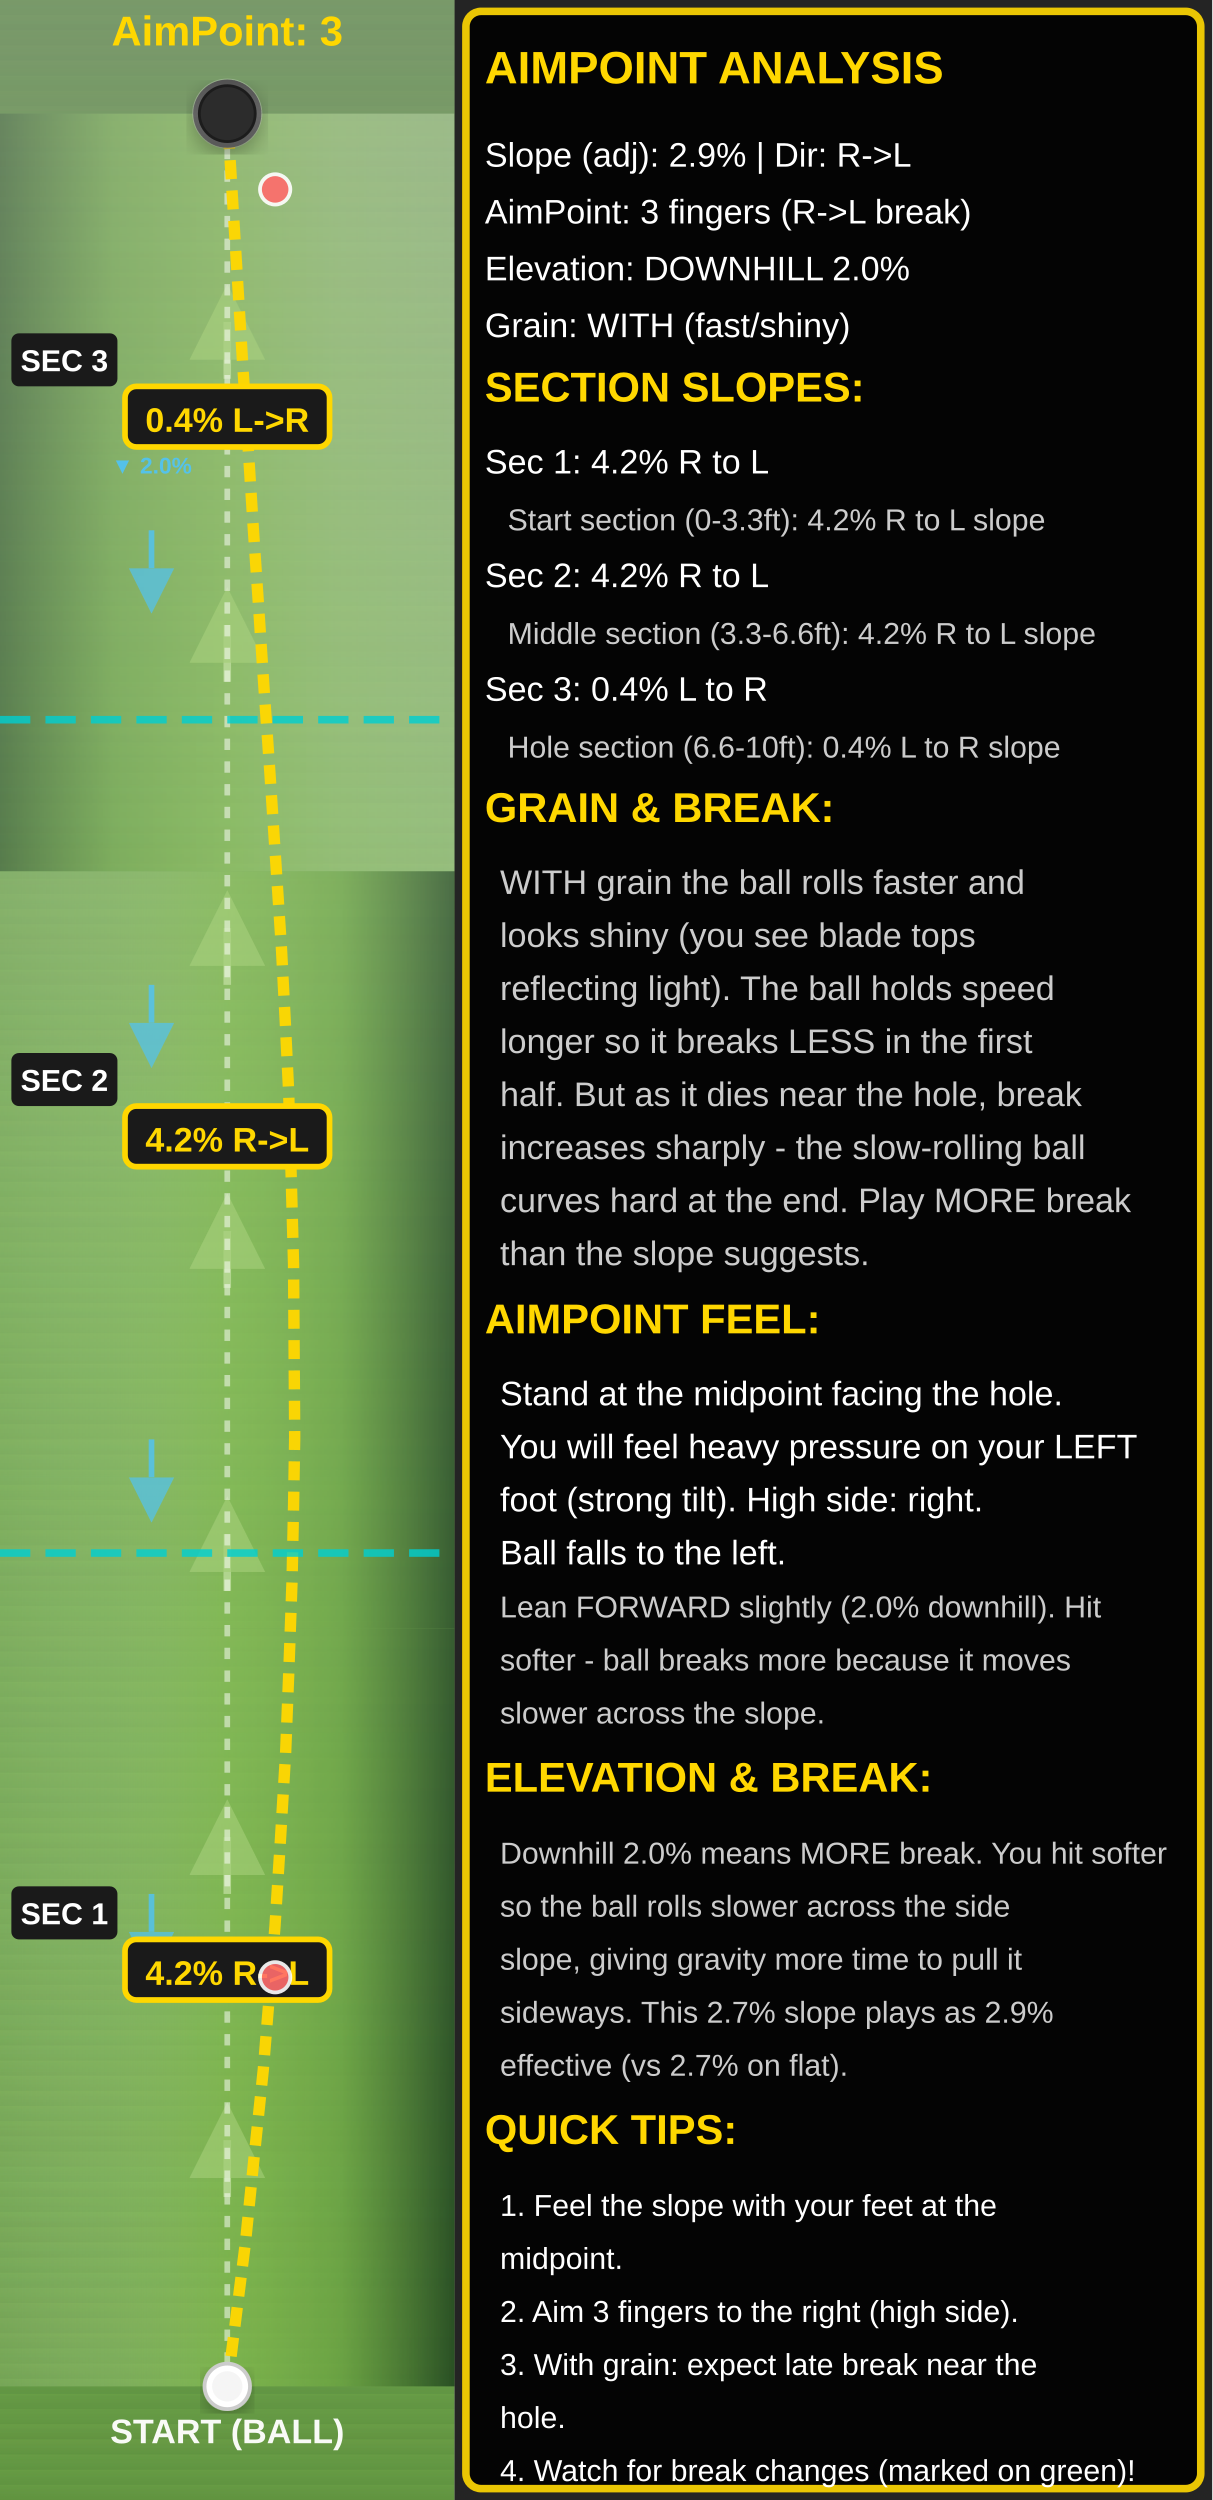
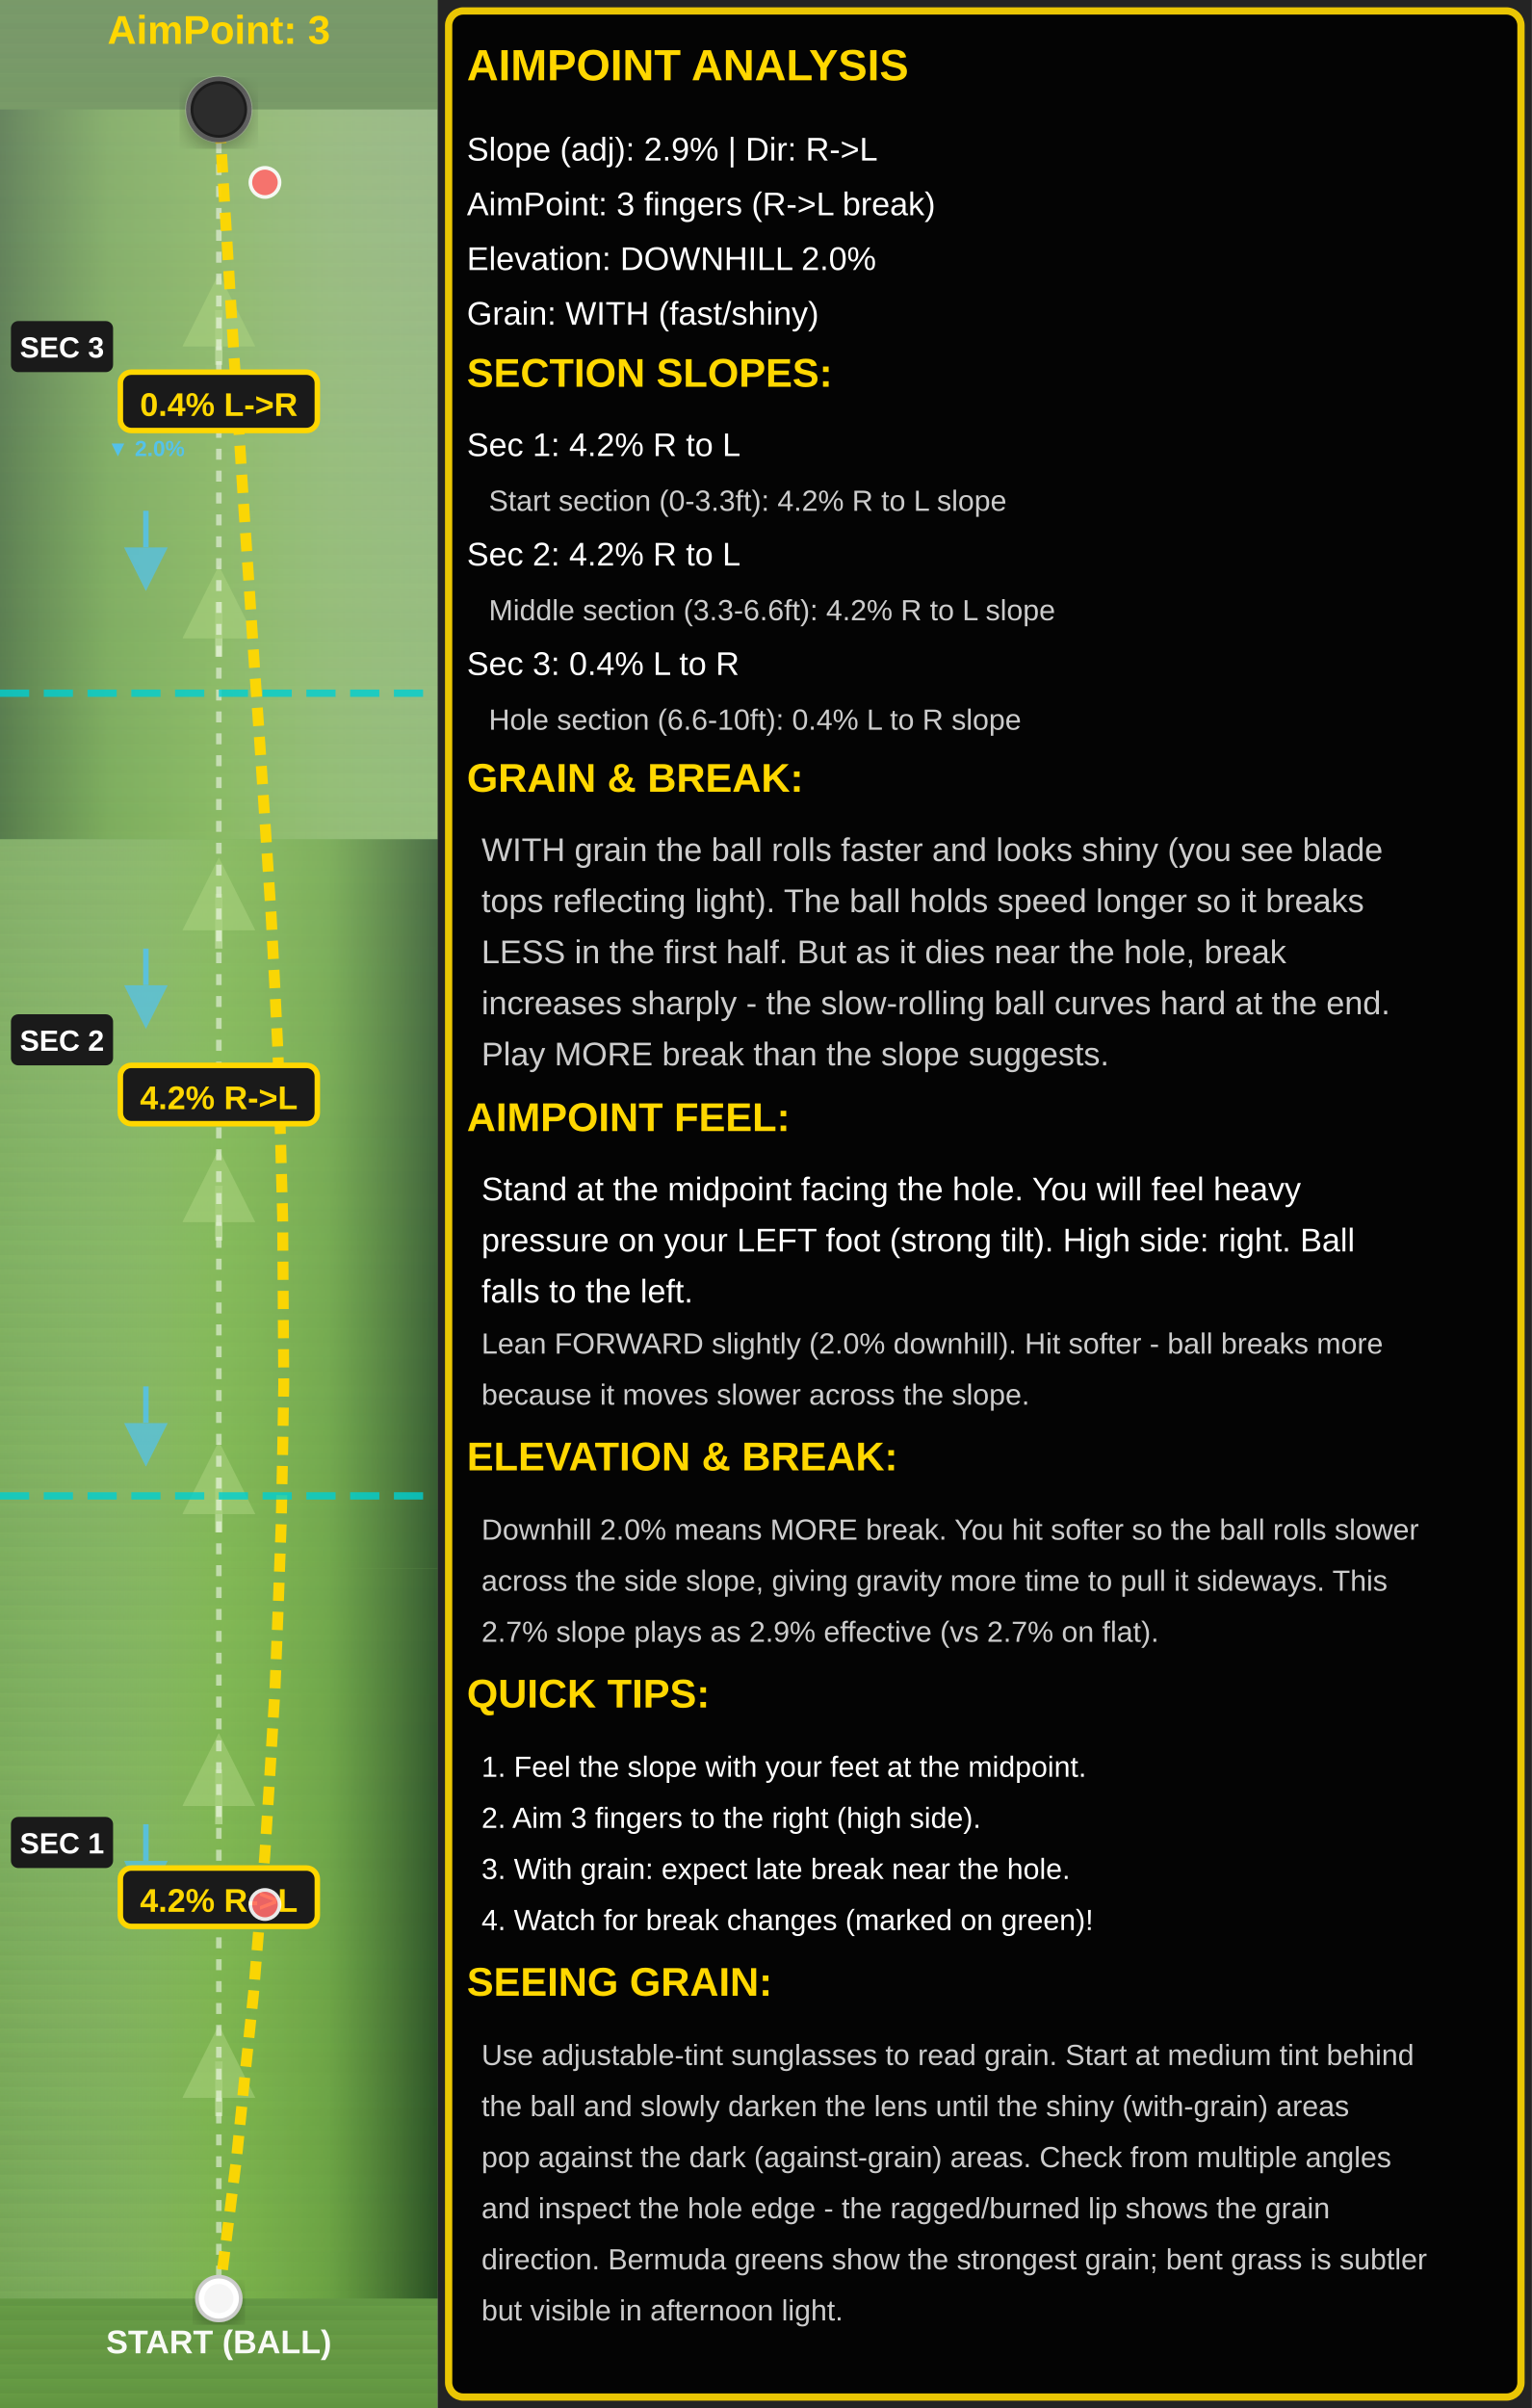
- <svg xmlns="http://www.w3.org/2000/svg" width="320" height="660">
+ <svg xmlns="http://www.w3.org/2000/svg" width="420" height="660">
  <defs>
    <linearGradient id="baseGreen" x1="0%" y1="0%" x2="0%" y2="100%">
      <stop offset="0%" style="stop-color:#689F38;stop-opacity:1" />
      <stop offset="50%" style="stop-color:#558B2F;stop-opacity:1" />
      <stop offset="100%" style="stop-color:#4A7C27;stop-opacity:1" />
    </linearGradient>
    <linearGradient id="grainGradient" x1="0%" y1="0%" x2="0%" y2="100%">
      <stop offset="0%" style="stop-color:#E8F5E9;stop-opacity:0.6" />
      <stop offset="30%" style="stop-color:#C8E6C9;stop-opacity:0.5" />
      <stop offset="60%" style="stop-color:#A5D6A7;stop-opacity:0.35" />
      <stop offset="100%" style="stop-color:#81C784;stop-opacity:0.2" />
    </linearGradient>
    <linearGradient id="elevationGradient" x1="0%" y1="0%" x2="0%" y2="100%">
      <stop offset="0%" style="stop-color:#1B3D14;stop-opacity:0.83" />
      <stop offset="50%" style="stop-color:#689F38;stop-opacity:0.54" />
      <stop offset="100%" style="stop-color:#AED581;stop-opacity:0.25" />
    </linearGradient>
    <linearGradient id="breakGradientSec1" x1="0%" y1="0%" x2="100%" y2="0%">
      <stop offset="0%" style="stop-color:#C5E1A5;stop-opacity:0.2" />
      <stop offset="25%" style="stop-color:#AED581;stop-opacity:0.36" />
      <stop offset="50%" style="stop-color:#8BC34A;stop-opacity:0.6" />
      <stop offset="75%" style="stop-color:#689F38;stop-opacity:0.8" />
      <stop offset="100%" style="stop-color:#1B3D14;stop-opacity:1.0" />
    </linearGradient>
    <linearGradient id="breakGradientSec2" x1="0%" y1="0%" x2="100%" y2="0%">
      <stop offset="0%" style="stop-color:#C5E1A5;stop-opacity:0.2" />
      <stop offset="25%" style="stop-color:#AED581;stop-opacity:0.36" />
      <stop offset="50%" style="stop-color:#8BC34A;stop-opacity:0.6" />
      <stop offset="75%" style="stop-color:#689F38;stop-opacity:0.8" />
      <stop offset="100%" style="stop-color:#1B3D14;stop-opacity:1.0" />
    </linearGradient>
    <linearGradient id="breakGradientSec3" x1="0%" y1="0%" x2="100%" y2="0%">
      <stop offset="0%" style="stop-color:#1B3D14;stop-opacity:0.72" />
      <stop offset="25%" style="stop-color:#689F38;stop-opacity:0.642" />
      <stop offset="50%" style="stop-color:#8BC34A;stop-opacity:0.565" />
      <stop offset="75%" style="stop-color:#AED581;stop-opacity:0.488" />
      <stop offset="100%" style="stop-color:#C5E1A5;stop-opacity:0.41" />
    </linearGradient>
    <linearGradient id="holeGrainGradient" x1="50%" y1="0%" x2="50%" y2="100%">
      <stop offset="0%" style="stop-color:#FFFFFF;stop-opacity:0.3" />
      <stop offset="50%" style="stop-color:#CCCCCC;stop-opacity:0.5" />
      <stop offset="100%" style="stop-color:#999999;stop-opacity:0.6" />
    </linearGradient>
    <filter id="shadow">
      <feDropShadow dx="0" dy="2" stdDeviation="3" flood-opacity="0.3" />
    </filter>
    <marker id="arrowhead-grain" markerWidth="10" markerHeight="10" refX="5" refY="5" orient="auto">
      <polygon points="0,0 10,5 0,10" fill="#AED581" opacity="0.7" />
    </marker>
    <marker id="arrowhead-elev-up" markerWidth="8" markerHeight="8" refX="4" refY="8" orient="0">
      <polygon points="4,0 8,8 0,8" fill="#FFA726" opacity="0.85" />
    </marker>
    <marker id="arrowhead-elev-down" markerWidth="8" markerHeight="8" refX="4" refY="0" orient="0">
      <polygon points="0,0 8,0 4,8" fill="#4FC3F7" opacity="0.85" />
    </marker>
    <pattern id="grassTexture" x="0" y="0" width="4" height="4" patternUnits="userSpaceOnUse">
      <rect width="4" height="4" fill="url(#baseGreen)" opacity="0.95" />
      <line x1="0" y1="2" x2="4" y2="2" stroke="#5A9B3F" stroke-width="0.5" opacity="0.3" />
    </pattern>
  </defs>
  <rect width="120" height="660" fill="url(#baseGreen)" />
  <rect width="120" height="660" fill="url(#grassTexture)" opacity="0.3" />
  <rect width="120" height="660" fill="url(#elevationGradient)" opacity="0.7" />
  <rect x="0" y="430.0" width="120" height="200.0" fill="url(#breakGradientSec1)" opacity="1.0" />
  <rect x="0" y="230.0" width="120" height="200.0" fill="url(#breakGradientSec2)" opacity="1.0" />
  <rect x="0" y="30" width="120" height="200.0" fill="url(#breakGradientSec3)" opacity="1.0" />
  <rect width="120" height="660" fill="url(#grainGradient)" opacity="0.6" />
  <line x1="60.0" y1="100" x2="60.0" y2="85" stroke="#C5E1A5" stroke-width="2" opacity="0.7" marker-end="url(#arrowhead-grain)" />
  <line x1="60.0" y1="180" x2="60.0" y2="165" stroke="#C5E1A5" stroke-width="2" opacity="0.7" marker-end="url(#arrowhead-grain)" />
  <line x1="60.0" y1="260" x2="60.0" y2="245" stroke="#C5E1A5" stroke-width="2" opacity="0.7" marker-end="url(#arrowhead-grain)" />
  <line x1="60.0" y1="340" x2="60.0" y2="325" stroke="#C5E1A5" stroke-width="2" opacity="0.7" marker-end="url(#arrowhead-grain)" />
  <line x1="60.0" y1="420" x2="60.0" y2="405" stroke="#C5E1A5" stroke-width="2" opacity="0.7" marker-end="url(#arrowhead-grain)" />
  <line x1="60.0" y1="500" x2="60.0" y2="485" stroke="#C5E1A5" stroke-width="2" opacity="0.7" marker-end="url(#arrowhead-grain)" />
  <line x1="60.0" y1="580" x2="60.0" y2="565" stroke="#C5E1A5" stroke-width="2" opacity="0.7" marker-end="url(#arrowhead-grain)" />
  <line x1="40.0" y1="140" x2="40.0" y2="150" stroke="#4FC3F7" stroke-width="1.5" opacity="0.80" marker-end="url(#arrowhead-elev-down)" />
  <line x1="40.0" y1="260" x2="40.0" y2="270" stroke="#4FC3F7" stroke-width="1.5" opacity="0.80" marker-end="url(#arrowhead-elev-down)" />
  <line x1="40.0" y1="380" x2="40.0" y2="390" stroke="#4FC3F7" stroke-width="1.5" opacity="0.80" marker-end="url(#arrowhead-elev-down)" />
  <line x1="40.0" y1="500" x2="40.0" y2="510" stroke="#4FC3F7" stroke-width="1.5" opacity="0.80" marker-end="url(#arrowhead-elev-down)" />
  <text x="40.0" y="125" font-family="Arial, sans-serif" font-size="6" fill="#4FC3F7" text-anchor="middle" font-weight="bold" opacity="0.9">▼ 2.0%</text>
  <line x1="60.0" y1="630" x2="60.0" y2="30.0" stroke="#FFFFFF" stroke-width="1.5" stroke-dasharray="3,3" opacity="0.5" />
  <path d="M 60.0 630.0 C 61.6 617.5, 63.2 604.6, 64.8 592.0 C 66.3 577.0, 67.9 561.5, 69.5 546.5 C 70.5 533.9, 71.6 521.0, 72.6 508.5 C 73.6 493.4, 74.5 477.9, 75.4 462.9 C 76.0 447.9, 76.6 432.4, 77.1 417.3 C 77.4 404.8, 77.6 391.9, 77.8 379.4 C 77.7 364.3, 77.6 348.8, 77.5 333.8 C 77.1 318.8, 76.7 303.3, 76.2 288.2 C 75.6 275.7, 75.0 262.8, 74.3 250.3 C 73.3 235.2, 72.3 219.7, 71.3 204.7 C 70.2 189.6, 69.2 174.2, 68.2 159.1 C 67.3 146.6, 66.5 133.7, 65.7 121.1 C 64.7 106.1, 63.7 90.6, 62.8 75.6 C 61.9 60.5, 60.9 45.0, 60.0 30.0" stroke="#FFD700" stroke-width="3" fill="none" stroke-dasharray="5,3" opacity="0.95" />
  <line x1="0" y1="410.0" x2="120" y2="410.0" stroke="#00CED1" stroke-width="2" opacity="0.8" stroke-dasharray="8,4" />
  <line x1="0" y1="190.0" x2="120" y2="190.0" stroke="#00CED1" stroke-width="2" opacity="0.8" stroke-dasharray="8,4" />
  <rect x="3" y="498.0" width="28" height="14" fill="#1A1A1A" rx="2" />
  <text x="17" y="508.0" font-family="Arial, sans-serif" font-size="8" fill="#FFFFFF" text-anchor="middle" font-weight="bold">SEC 1</text>
  <rect x="33.0" y="512.0" width="54" height="16" fill="#1A1A1A" rx="3" stroke="#FFD700" stroke-width="1.5" />
  <text x="60.0" y="524.0" font-family="Arial, sans-serif" font-size="9" fill="#FFD700" text-anchor="middle" font-weight="bold">4.2% R-&gt;L</text>
  <rect x="3" y="278.0" width="28" height="14" fill="#1A1A1A" rx="2" />
  <text x="17" y="288.0" font-family="Arial, sans-serif" font-size="8" fill="#FFFFFF" text-anchor="middle" font-weight="bold">SEC 2</text>
  <rect x="33.0" y="292.0" width="54" height="16" fill="#1A1A1A" rx="3" stroke="#FFD700" stroke-width="1.5" />
  <text x="60.0" y="304.0" font-family="Arial, sans-serif" font-size="9" fill="#FFD700" text-anchor="middle" font-weight="bold">4.2% R-&gt;L</text>
  <rect x="3" y="88.0" width="28" height="14" fill="#1A1A1A" rx="2" />
  <text x="17" y="98.0" font-family="Arial, sans-serif" font-size="8" fill="#FFFFFF" text-anchor="middle" font-weight="bold">SEC 3</text>
  <rect x="33.0" y="102.0" width="54" height="16" fill="#1A1A1A" rx="3" stroke="#FFD700" stroke-width="1.5" />
  <text x="60.0" y="114.0" font-family="Arial, sans-serif" font-size="9" fill="#FFD700" text-anchor="middle" font-weight="bold">0.4% L-&gt;R</text>
  <circle cx="72.642" cy="522" r="4" fill="#FF6B6B" opacity="0.9" stroke="#FFFFFF" stroke-width="1" />
  <circle cx="72.642" cy="50" r="4" fill="#FF6B6B" opacity="0.9" stroke="#FFFFFF" stroke-width="1" />
  <text x="60.0" y="12" font-family="Arial, sans-serif" font-size="11" fill="#FFD700" text-anchor="middle" font-weight="bold">AimPoint: 3</text>
  <circle cx="60.0" cy="30.0" r="9" fill="#1A1A1A" filter="url(#shadow)" />
  <circle cx="60.0" cy="30.0" r="7" fill="#2C2C2C" />
  <circle cx="60.0" cy="30.0" r="8.5" fill="none" stroke="url(#holeGrainGradient)" stroke-width="1.5" opacity="0.8" />
  <circle cx="60.0" cy="630" r="6" fill="#FFFFFF" stroke="#CCCCCC" stroke-width="1" filter="url(#shadow)" />
  <circle cx="60.0" cy="630" r="4" fill="#F5F5F5" />
  <text x="60.0" y="645" font-family="Arial, sans-serif" font-size="9" fill="#FFFFFF" text-anchor="middle" font-weight="bold" opacity="0.95">START (BALL)</text>
-   <rect x="120" y="0" width="200" height="660" fill="#1A1A1A" opacity="0.95" />
-   <rect x="123" y="3" width="194" height="654" fill="#000000" opacity="0.9" rx="4" stroke="#FFD700" stroke-width="2" />
+   <rect x="120" y="0" width="300" height="660" fill="#1A1A1A" opacity="0.95" />
+   <rect x="123" y="3" width="294" height="654" fill="#000000" opacity="0.9" rx="4" stroke="#FFD700" stroke-width="2" />
  <text x="128" y="22" font-family="Arial, sans-serif" font-size="12" fill="#FFD700" font-weight="bold">AIMPOINT ANALYSIS</text>
  <text x="128" y="44" font-family="Arial, sans-serif" font-size="9" fill="#FFFFFF">Slope (adj): 2.9%  |  Dir: R-&gt;L</text>
  <text x="128" y="59" font-family="Arial, sans-serif" font-size="9" fill="#FFFFFF">AimPoint: 3 fingers (R-&gt;L break)</text>
  <text x="128" y="74" font-family="Arial, sans-serif" font-size="9" fill="#FFFFFF">Elevation: DOWNHILL 2.0%</text>
  <text x="128" y="89" font-family="Arial, sans-serif" font-size="9" fill="#FFFFFF">Grain: WITH (fast/shiny)</text>
  <text x="128" y="106" font-family="Arial, sans-serif" font-size="11" fill="#FFD700" font-weight="bold">SECTION SLOPES:</text>
  <text x="128" y="125" font-family="Arial, sans-serif" font-size="9" fill="#FFFFFF">Sec 1: 4.2% R to L</text>
  <text x="134" y="140" font-family="Arial, sans-serif" font-size="8" fill="#CCCCCC">Start section (0-3.3ft): 4.2% R to L slope</text>
  <text x="128" y="155" font-family="Arial, sans-serif" font-size="9" fill="#FFFFFF">Sec 2: 4.2% R to L</text>
  <text x="134" y="170" font-family="Arial, sans-serif" font-size="8" fill="#CCCCCC">Middle section (3.3-6.6ft): 4.2% R to L slope</text>
  <text x="128" y="185" font-family="Arial, sans-serif" font-size="9" fill="#FFFFFF">Sec 3: 0.4% L to R</text>
  <text x="134" y="200" font-family="Arial, sans-serif" font-size="8" fill="#CCCCCC">Hole section (6.6-10ft): 0.4% L to R slope</text>
  <text x="128" y="217" font-family="Arial, sans-serif" font-size="11" fill="#FFD700" font-weight="bold">GRAIN &amp; BREAK:</text>
-   <text x="132" y="236" font-family="Arial, sans-serif" font-size="9" fill="#CCCCCC">WITH grain the ball rolls faster and</text>
-   <text x="132" y="250" font-family="Arial, sans-serif" font-size="9" fill="#CCCCCC">looks shiny (you see blade tops</text>
-   <text x="132" y="264" font-family="Arial, sans-serif" font-size="9" fill="#CCCCCC">reflecting light). The ball holds speed</text>
-   <text x="132" y="278" font-family="Arial, sans-serif" font-size="9" fill="#CCCCCC">longer so it breaks LESS in the first</text>
-   <text x="132" y="292" font-family="Arial, sans-serif" font-size="9" fill="#CCCCCC">half. But as it dies near the hole, break</text>
-   <text x="132" y="306" font-family="Arial, sans-serif" font-size="9" fill="#CCCCCC">increases sharply - the slow-rolling ball</text>
-   <text x="132" y="320" font-family="Arial, sans-serif" font-size="9" fill="#CCCCCC">curves hard at the end. Play MORE break</text>
-   <text x="132" y="334" font-family="Arial, sans-serif" font-size="9" fill="#CCCCCC">than the slope suggests.</text>
-   <text x="128" y="352" font-family="Arial, sans-serif" font-size="11" fill="#FFD700" font-weight="bold">AIMPOINT FEEL:</text>
-   <text x="132" y="371" font-family="Arial, sans-serif" font-size="9" fill="#FFFFFF">Stand at the midpoint facing the hole.</text>
-   <text x="132" y="385" font-family="Arial, sans-serif" font-size="9" fill="#FFFFFF">You will feel heavy pressure on your LEFT</text>
-   <text x="132" y="399" font-family="Arial, sans-serif" font-size="9" fill="#FFFFFF">foot (strong tilt). High side: right.</text>
-   <text x="132" y="413" font-family="Arial, sans-serif" font-size="9" fill="#FFFFFF">Ball falls to the left.</text>
-   <text x="132" y="427" font-family="Arial, sans-serif" font-size="8" fill="#CCCCCC">Lean FORWARD slightly (2.0% downhill). Hit</text>
-   <text x="132" y="441" font-family="Arial, sans-serif" font-size="8" fill="#CCCCCC">softer - ball breaks more because it moves</text>
-   <text x="132" y="455" font-family="Arial, sans-serif" font-size="8" fill="#CCCCCC">slower across the slope.</text>
-   <text x="128" y="473" font-family="Arial, sans-serif" font-size="11" fill="#FFD700" font-weight="bold">ELEVATION &amp; BREAK:</text>
-   <text x="132" y="492" font-family="Arial, sans-serif" font-size="8" fill="#CCCCCC">Downhill 2.0% means MORE break. You hit softer</text>
-   <text x="132" y="506" font-family="Arial, sans-serif" font-size="8" fill="#CCCCCC">so the ball rolls slower across the side</text>
-   <text x="132" y="520" font-family="Arial, sans-serif" font-size="8" fill="#CCCCCC">slope, giving gravity more time to pull it</text>
-   <text x="132" y="534" font-family="Arial, sans-serif" font-size="8" fill="#CCCCCC">sideways. This 2.7% slope plays as 2.9%</text>
-   <text x="132" y="548" font-family="Arial, sans-serif" font-size="8" fill="#CCCCCC">effective (vs 2.7% on flat).</text>
-   <text x="128" y="566" font-family="Arial, sans-serif" font-size="11" fill="#FFD700" font-weight="bold">QUICK TIPS:</text>
-   <text x="132" y="585" font-family="Arial, sans-serif" font-size="8" fill="#FFFFFF">1. Feel the slope with your feet at the</text>
-   <text x="132" y="599" font-family="Arial, sans-serif" font-size="8" fill="#FFFFFF">midpoint.</text>
-   <text x="132" y="613" font-family="Arial, sans-serif" font-size="8" fill="#FFFFFF">2. Aim 3 fingers to the right (high side).</text>
-   <text x="132" y="627" font-family="Arial, sans-serif" font-size="8" fill="#FFFFFF">3. With grain: expect late break near the</text>
-   <text x="132" y="641" font-family="Arial, sans-serif" font-size="8" fill="#FFFFFF">hole.</text>
-   <text x="132" y="655" font-family="Arial, sans-serif" font-size="8" fill="#FFFFFF">4. Watch for break changes (marked on green)!</text>
+   <text x="132" y="236" font-family="Arial, sans-serif" font-size="9" fill="#CCCCCC">WITH grain the ball rolls faster and looks shiny (you see blade</text>
+   <text x="132" y="250" font-family="Arial, sans-serif" font-size="9" fill="#CCCCCC">tops reflecting light). The ball holds speed longer so it breaks</text>
+   <text x="132" y="264" font-family="Arial, sans-serif" font-size="9" fill="#CCCCCC">LESS in the first half. But as it dies near the hole, break</text>
+   <text x="132" y="278" font-family="Arial, sans-serif" font-size="9" fill="#CCCCCC">increases sharply - the slow-rolling ball curves hard at the end.</text>
+   <text x="132" y="292" font-family="Arial, sans-serif" font-size="9" fill="#CCCCCC">Play MORE break than the slope suggests.</text>
+   <text x="128" y="310" font-family="Arial, sans-serif" font-size="11" fill="#FFD700" font-weight="bold">AIMPOINT FEEL:</text>
+   <text x="132" y="329" font-family="Arial, sans-serif" font-size="9" fill="#FFFFFF">Stand at the midpoint facing the hole. You will feel heavy</text>
+   <text x="132" y="343" font-family="Arial, sans-serif" font-size="9" fill="#FFFFFF">pressure on your LEFT foot (strong tilt). High side: right. Ball</text>
+   <text x="132" y="357" font-family="Arial, sans-serif" font-size="9" fill="#FFFFFF">falls to the left.</text>
+   <text x="132" y="371" font-family="Arial, sans-serif" font-size="8" fill="#CCCCCC">Lean FORWARD slightly (2.0% downhill). Hit softer - ball breaks more</text>
+   <text x="132" y="385" font-family="Arial, sans-serif" font-size="8" fill="#CCCCCC">because it moves slower across the slope.</text>
+   <text x="128" y="403" font-family="Arial, sans-serif" font-size="11" fill="#FFD700" font-weight="bold">ELEVATION &amp; BREAK:</text>
+   <text x="132" y="422" font-family="Arial, sans-serif" font-size="8" fill="#CCCCCC">Downhill 2.0% means MORE break. You hit softer so the ball rolls slower</text>
+   <text x="132" y="436" font-family="Arial, sans-serif" font-size="8" fill="#CCCCCC">across the side slope, giving gravity more time to pull it sideways. This</text>
+   <text x="132" y="450" font-family="Arial, sans-serif" font-size="8" fill="#CCCCCC">2.7% slope plays as 2.9% effective (vs 2.7% on flat).</text>
+   <text x="128" y="468" font-family="Arial, sans-serif" font-size="11" fill="#FFD700" font-weight="bold">QUICK TIPS:</text>
+   <text x="132" y="487" font-family="Arial, sans-serif" font-size="8" fill="#FFFFFF">1. Feel the slope with your feet at the midpoint.</text>
+   <text x="132" y="501" font-family="Arial, sans-serif" font-size="8" fill="#FFFFFF">2. Aim 3 fingers to the right (high side).</text>
+   <text x="132" y="515" font-family="Arial, sans-serif" font-size="8" fill="#FFFFFF">3. With grain: expect late break near the hole.</text>
+   <text x="132" y="529" font-family="Arial, sans-serif" font-size="8" fill="#FFFFFF">4. Watch for break changes (marked on green)!</text>
+   <text x="128" y="547" font-family="Arial, sans-serif" font-size="11" fill="#FFD700" font-weight="bold">SEEING GRAIN:</text>
+   <text x="132" y="566" font-family="Arial, sans-serif" font-size="8" fill="#CCCCCC">Use adjustable-tint sunglasses to read grain. Start at medium tint behind</text>
+   <text x="132" y="580" font-family="Arial, sans-serif" font-size="8" fill="#CCCCCC">the ball and slowly darken the lens until the shiny (with-grain) areas</text>
+   <text x="132" y="594" font-family="Arial, sans-serif" font-size="8" fill="#CCCCCC">pop against the dark (against-grain) areas. Check from multiple angles</text>
+   <text x="132" y="608" font-family="Arial, sans-serif" font-size="8" fill="#CCCCCC">and inspect the hole edge - the ragged/burned lip shows the grain</text>
+   <text x="132" y="622" font-family="Arial, sans-serif" font-size="8" fill="#CCCCCC">direction. Bermuda greens show the strongest grain; bent grass is subtler</text>
+   <text x="132" y="636" font-family="Arial, sans-serif" font-size="8" fill="#CCCCCC">but visible in afternoon light.</text>
</svg>
